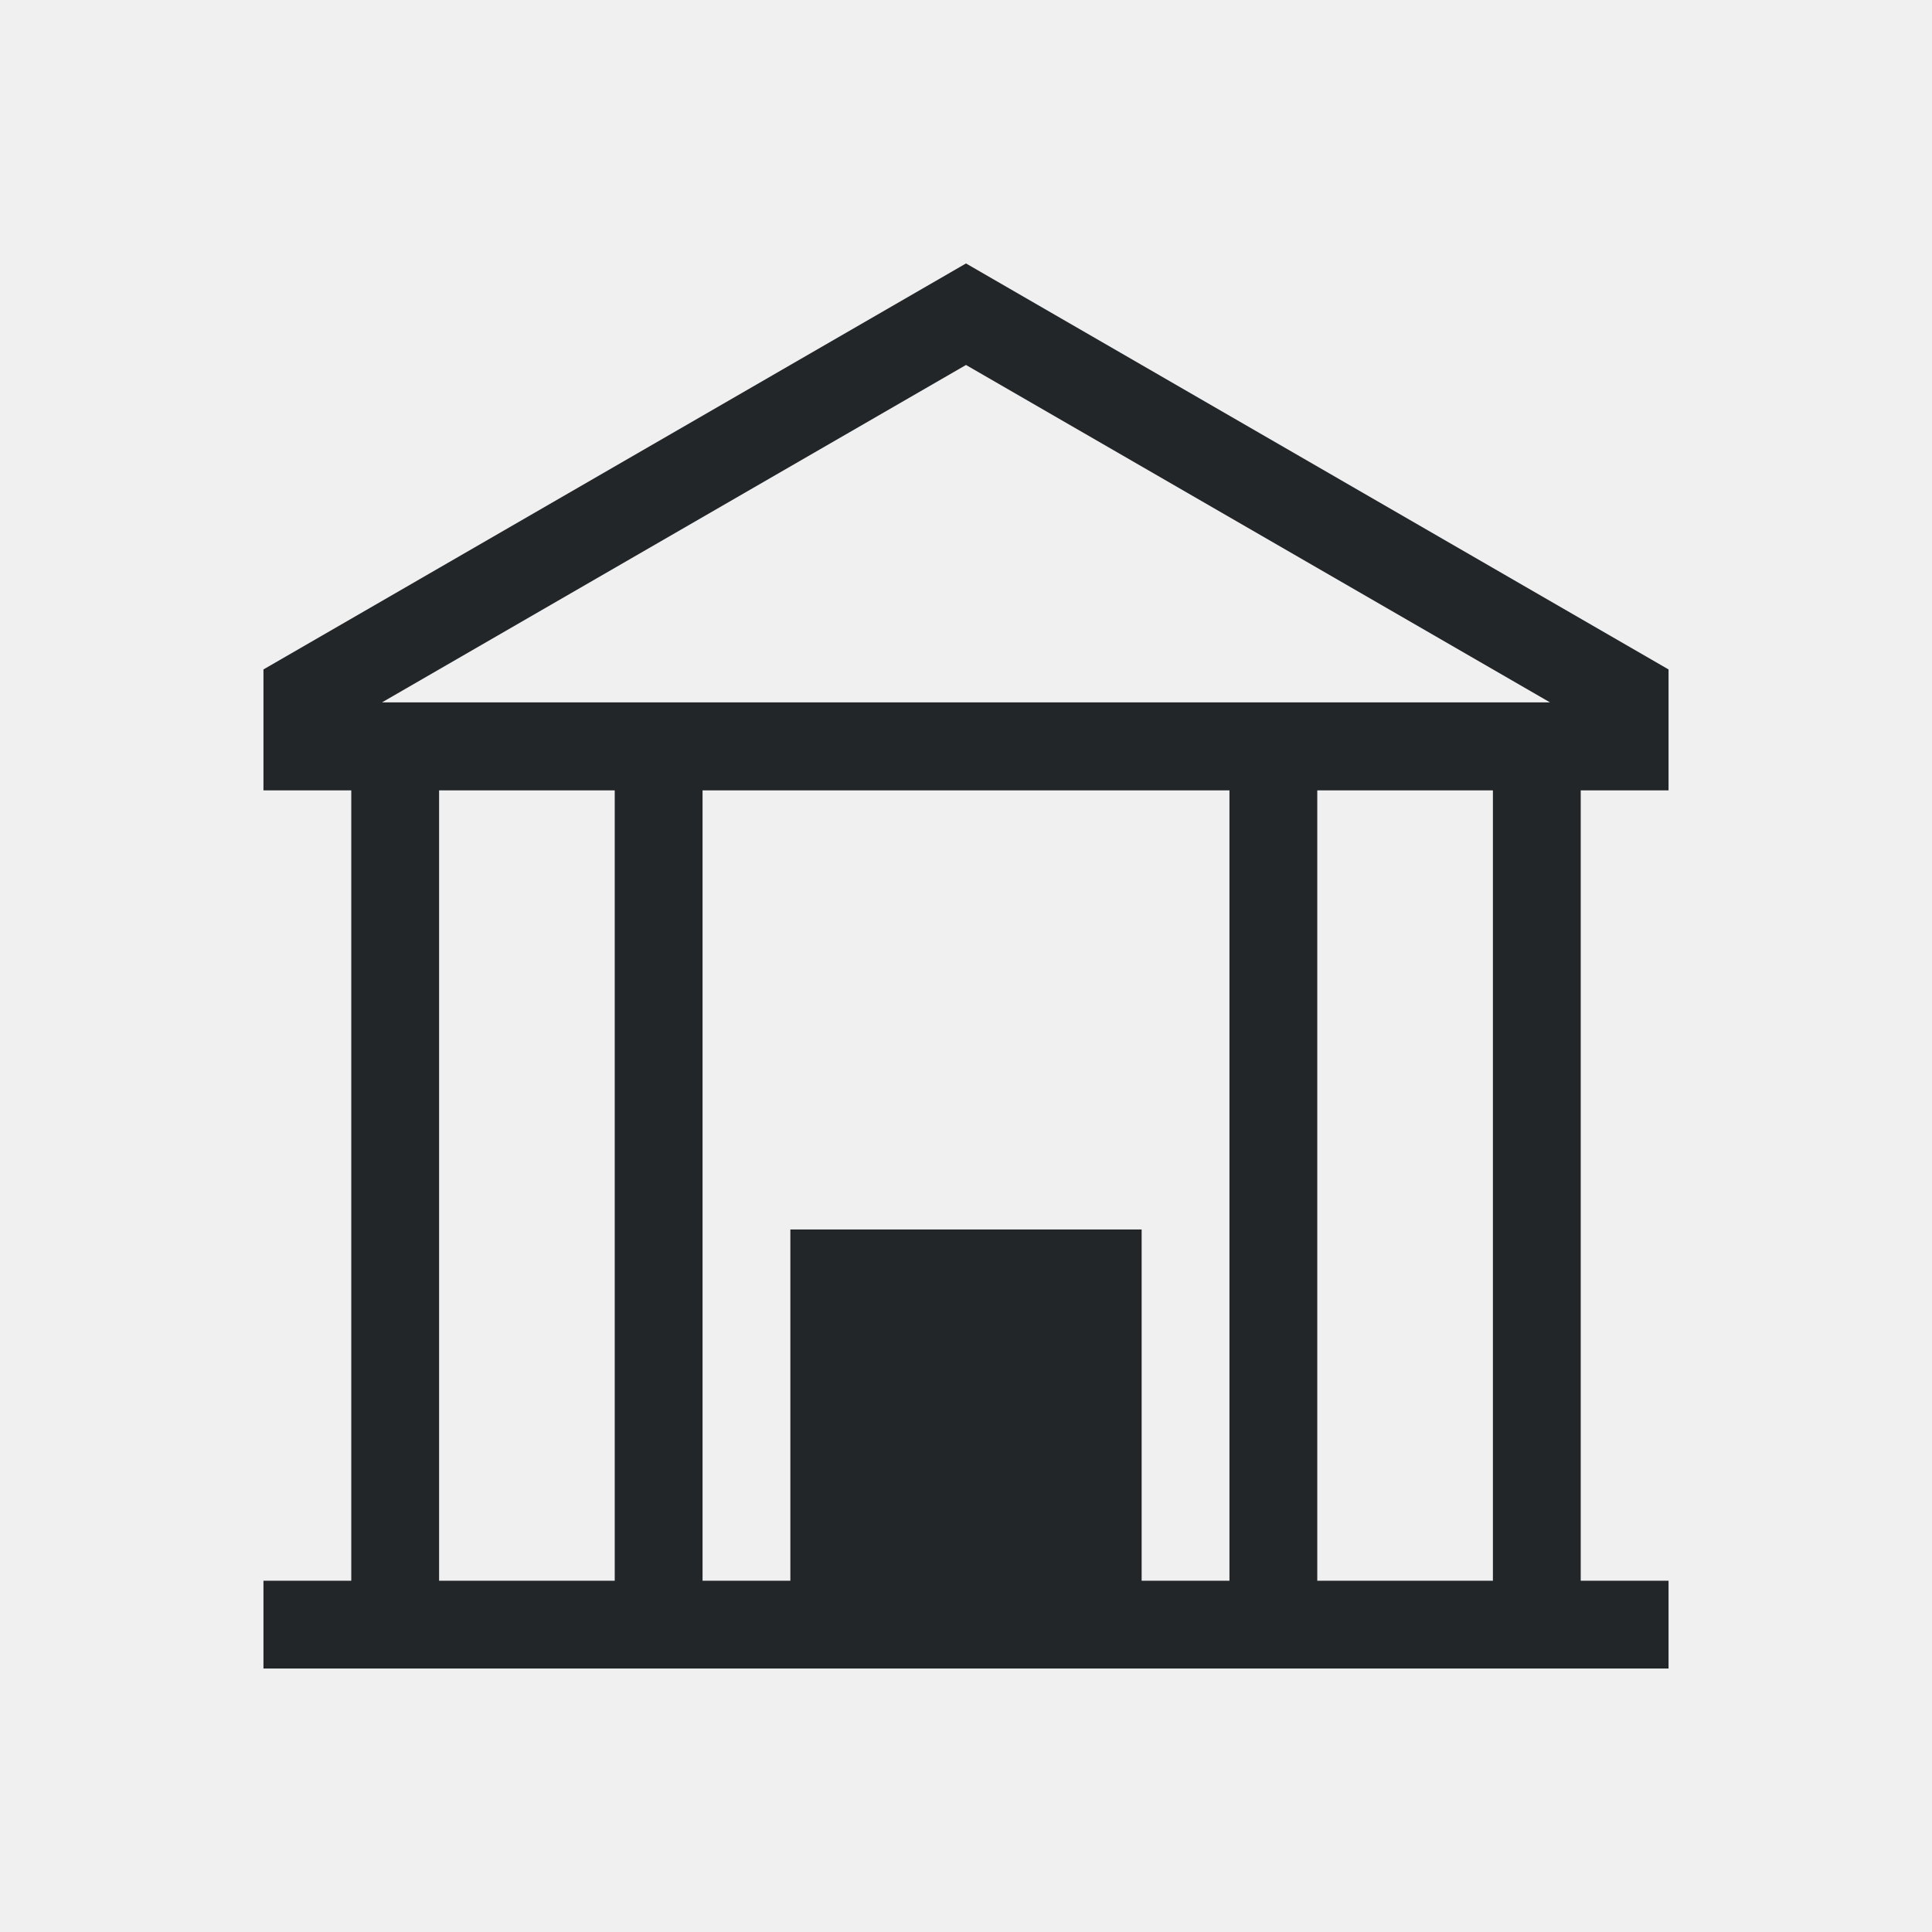
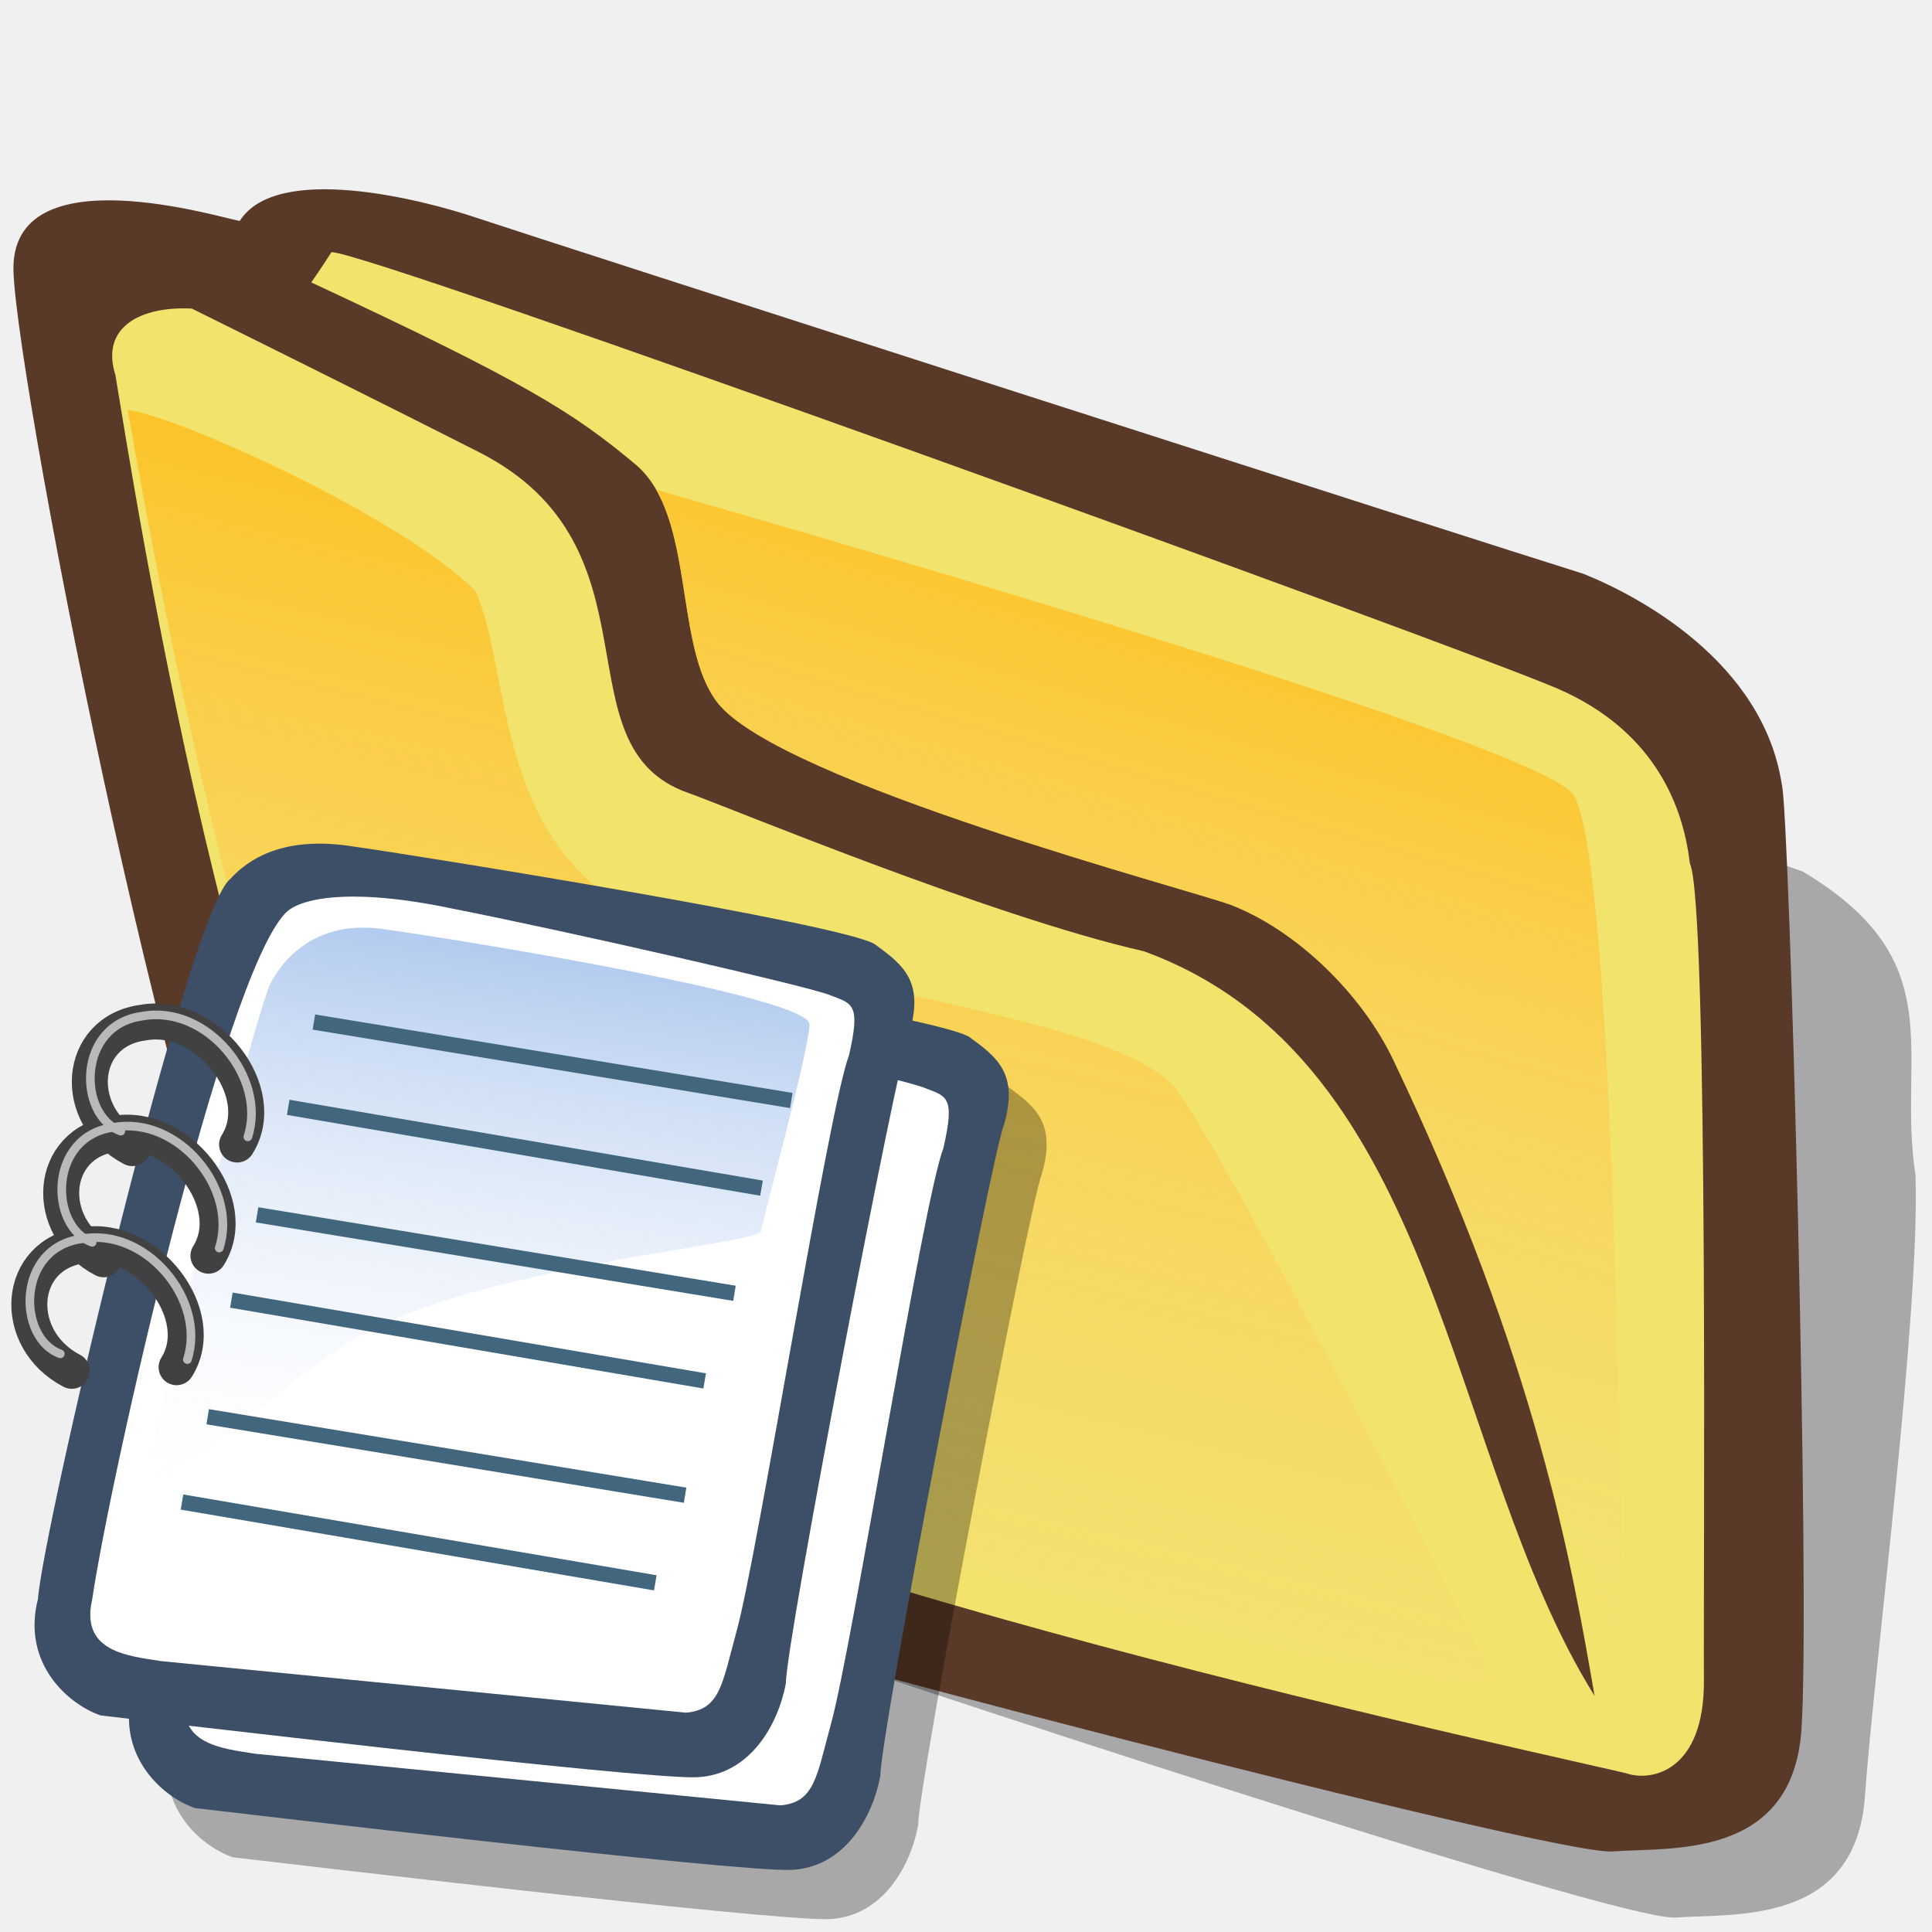
- <svg xmlns="http://www.w3.org/2000/svg" viewBox="0 0 22 22" version="1.1" id="svg1803">
-   <defs id="defs3051">
-     <style type="text/css" id="current-color-scheme">
-       .ColorScheme-Text {
-         color:#232629;
-       }
-       </style>
+ <svg xmlns="http://www.w3.org/2000/svg" xmlns:xlink="http://www.w3.org/1999/xlink" version="1" x="0" y="0" width="90" height="90" id="folder_svg_svg548">
+   <defs id="defs550">
+     <linearGradient spreadMethod="pad" gradientUnits="objectBoundingBox" id="linearGradient3340" y2="0" x2="1" y1="0" x1="0">
+       <stop id="stop3342" offset="0" style="stop-color:#ffb700;stop-opacity:1" />
+       <stop id="stop3344" offset="1" style="stop-color:#ffd58f;stop-opacity:0;" />
+     </linearGradient>
+     <linearGradient xlink:href="#linearGradient3340" id="linearGradient3387" gradientUnits="userSpaceOnUse" gradientTransform="matrix(1.05092,-0.1486035,0.1724016,1.499373,-28.78467,5.713269)" spreadMethod="pad" x1="85.638" y1="17.444" x2="73.916" y2="54.628" />
+     <linearGradient xlink:href="#linearGradient3340" id="linearGradient3296" gradientUnits="userSpaceOnUse" spreadMethod="pad" x1="60.645" y1="19.296" x2="35.371" y2="69.143" />
+     <linearGradient spreadMethod="pad" gradientUnits="userSpaceOnUse" y2="68.044" x2="35.752" y1="5.368" x1="50.644" id="linearGradient615" xlink:href="#linearGradient612-5" />
+     <linearGradient id="linearGradient612-5">
+       <stop id="stop613-8" offset="0" style="stop-color:#7fa8e3;stop-opacity:0.741;" />
+       <stop id="stop614-7" offset="1" style="stop-color:#ffffff;stop-opacity:0;" />
+     </linearGradient>
  </defs>
-   <path style="fill:currentColor;fill-opacity:1;stroke:none" d="M 11 3 L 3 7.623 L 3 7.998 L 3 9 L 4 9 L 4 10 L 4 18 L 3 18 L 3 19 L 19 19 L 19 18 L 18 18 L 18 10 L 18 9 L 19 9 L 19 7.998 L 19 7.623 L 11 3 z M 11 4.156 L 17.65 7.998 L 4.35 7.998 L 11 4.156 z M 5 9 L 7 9 L 7 10 L 7 18 L 5 18 L 5 10 L 5 9 z M 8 9 L 14 9 L 14 10 L 14 18 L 13 18 L 13 14 L 9 14 L 9 18 L 8 18 L 8 10 L 8 9 z M 15 9 L 17 9 L 17 10 L 17 18 L 15 18 L 15 10 L 15 9 z " class="ColorScheme-Text" id="path1801" />
+   <path d="M 32.508 12.161 C 32.039 12.005 25.32 7.942 25.008 12.942 C 24.695 17.942 23.743 54.423 26.243 59.423 C 27.337 62.548 30.15 67.236 35.15 70.517 C 39.212 73.174 62.975 88.092 64.85 88.248 C 66.725 88.404 70.632 89.654 71.413 84.342 C 72.194 79.029 74.993 64.745 75.353 59.003 C 75.197 53.847 77.386 50.41 72.827 45.803 C 69.702 43.928 38.268 19.41 36.549 18.316 C 34.83 17.223 33.397 16.686 32.508 12.161 z " transform="matrix(1.418885,-0.200635,0.127692,1.110535,-25.22021,4.335069)" style="font-size:12;fill:#000009;fill-opacity:0.301;fill-rule:evenodd;stroke-width:1pt;" id="folder_svg_path783" />
+   <path d="M 27.344 9.062 C 26.875 8.906 20.156 4.844 19.844 9.844 C 19.531 14.844 21.795 51.43 24.295 56.43 C 25.389 59.555 28.201 64.243 33.201 67.524 C 37.264 70.18 63.75 84.219 65.625 84.375 C 67.5 84.531 71.406 85.781 72.188 80.469 C 72.969 75.156 75.224 42.41 75.067 41.316 C 74.911 36.16 71.161 32.722 69.443 31.472 C 66.318 29.597 36.719 11.406 35 10.312 C 33.281 9.219 28.75 6.875 27.344 9.062 z " transform="matrix(1.418885,-0.200635,0.127692,1.110535,-28.78467,5.713269)" style="font-size:12;fill:#593a28;fill-rule:evenodd;stroke-width:1pt" id="folder_svg_path554" />
+   <path style="font-size:12;fill:#f1e36c;fill-rule:evenodd;stroke-width:1pt;fill-opacity:1" d="M 15.438 11.75 C 15.438 11.75 14.955 12.509 14.5 13.156 C 24.461 17.798 26.706 19.21 29.594 21.625 C 32.431 23.998 31.349 30.106 33.438 32.75 C 36.36 36.451 55.605 41.488 57.344 42.156 C 60.342 43.31 63.408 46.24 64.906 49.375 C 71.606 63.391 73.261 73.085 74.281 79 C 67.319 67.834 67.183 49.38 53.281 44.312 C 46.109 42.681 33.828 37.555 32.062 36.938 C 25.891 34.778 31.054 25.506 22.312 21.062 C 18.921 19.339 13.113 16.443 8.938 14.375 C 6.559 14.254 4.669 15.228 5.375 17.469 C 6.056 21.428 11.851 59.879 20.812 65.312 C 29.791 72.86 74.644 82.261 75.812 82.625 C 76.981 82.989 79.41 82.477 79.375 78.25 C 79.34 74.023 79.603 42.033 78.719 40.219 C 78.379 37.269 76.864 33.959 72.594 32.094 C 68.324 30.229 16.768 11.562 15.438 11.75 z " id="folder_svg_path552" />
+   <path style="font-size:12;fill:url(#linearGradient3387);fill-rule:evenodd;stroke-width:1pt;fill-opacity:1.0" d="M 30.562 22.812 C 32.196 25.628 31.637 30.469 33.438 32.75 C 36.36 36.451 55.605 41.488 57.344 42.156 C 60.342 43.31 63.408 46.24 64.906 49.375 C 68.72 57.353 70.861 63.879 72.219 69.156 C 74.238 73.908 75.66 77.491 75.625 77.188 C 75.525 76.32 75.363 39.668 73.25 36.969 C 71.431 34.645 39.764 25.452 30.562 22.812 z " id="folder_svg_path562" />
+   <path style="font-size:12;fill:url(#linearGradient3296);fill-rule:evenodd;stroke-width:1pt;fill-opacity:1" d="M 32.24 16.359 C 34.047 17.053 40.75 22.484 42.798 25.863 C 43.682 29.398 42.428 36.187 46.847 40.165 C 51.267 44.142 62.067 47.05 63.613 50.585 C 65.16 54.121 71.143 74.693 71.585 76.682 C 72.027 78.67 38.456 61.383 37.351 56.301 C 35.68 51.117 33.345 40.666 32.24 16.359 z " id="folder_svg_path635" transform="matrix(1.418885,-0.200635,0.127692,1.110535,-41.88497,7.389349)" />
+   <g id="g3481" transform="matrix(0.5969324,-0.05799555,0.05799555,0.5969324,-2.364016,40.30841)">
+     <path id="path794" d="m 14.476,78.823 c -2.424,-1.102 -5.73,-4.628 -3.967,-9.477 0.881,-5.289 16.75,-52.012 20.276,-54.216 2.204,-1.983 5.4,-2.755 9.918,-1.543 3.747,0.882 37.466,9.697 39.45,11.46 1.984,1.763 3.526,3.196 1.984,7.052 -1.102,1.983 -14.215,46.502 -14.435,49.367 -0.882,3.085 -3.416,6.832 -7.603,6.612 C 55.909,87.859 17.561,79.484 14.476,78.823 z" style="fill:#000000;fill-opacity:0.301;fill-rule:evenodd;stroke:none" />
+     <path style="fill:#3d4e67;fill-opacity:1;fill-rule:evenodd;stroke:none" d="m 11.92,74.734 c -2.424,-1.102 -5.73,-4.628 -3.967,-9.477 0.882,-5.289 16.75,-52.012 20.276,-54.216 2.204,-1.983 5.4,-2.755 9.918,-1.543 3.747,0.882 37.466,9.697 39.45,11.46 1.984,1.763 3.526,3.196 1.984,7.052 -1.102,1.983 -14.215,46.502 -14.435,49.367 -0.882,3.085 -3.416,6.832 -7.603,6.612 -4.187,-0.22 -42.535,-8.595 -45.621,-9.256 z" id="path609" />
+     <path style="fill:#ffffff;fill-opacity:1;fill-rule:evenodd;stroke:none" d="m 16.989,70.987 c -2.534,-0.661 -6.171,-1.322 -4.849,-5.289 2.424,-9.697 14.766,-46.943 20.055,-51.571 1.212,-1.102 5.289,-1.543 13.003,0.882 8.816,2.645 26.667,8.595 28.43,9.477 1.763,0.882 2.424,0.882 1.102,4.849 -1.983,3.967 -10.799,37.907 -13.003,43.637 -1.543,4.077 -1.873,5.95 -4.518,5.95" id="path608" />
+     <g transform="matrix(0.894577,0,0,0.894577,-0.164145,-0.127258)" id="g629">
+       <path transform="matrix(1.114903,0,0,1.114903,-8.162471,-8.460684)" id="path630" d="M 12.816,74.753 C 10.386,73.648 7.071,70.113 8.839,65.251 9.723,59.948 25.633,13.102 29.168,10.892 31.378,8.904 34.582,8.13 39.112,9.346 c 3.756,0.884 37.565,9.723 39.554,11.49 1.989,1.768 3.536,3.204 1.989,7.071 -1.105,1.989 -14.253,46.625 -14.474,49.498 -0.884,3.094 -3.425,6.85 -7.623,6.629 -4.198,-0.221 -42.647,-8.618 -45.741,-9.281 z" style="fill:#3d4e67;fill-opacity:1;fill-rule:evenodd;stroke:none" />
+       <path transform="matrix(1.114903,0,0,1.114903,-8.162471,-8.460684)" id="path631" d="M 17.899,70.996 C 15.358,70.334 11.711,69.671 13.037,65.693 15.468,55.971 27.842,18.626 33.146,13.986 c 1.215,-1.105 5.303,-1.547 13.037,0.884 8.839,2.652 26.738,8.618 28.505,9.502 1.768,0.884 2.431,0.884 1.105,4.861 -1.989,3.978 -10.828,38.007 -13.037,43.752 -1.547,4.088 -1.878,5.966 -4.53,5.966" style="fill:#ffffff;fill-opacity:1;fill-rule:evenodd;stroke:none" />
+       <path transform="matrix(0.94678,0,0,0.94678,-0.480566,0.409517)" id="path632" d="m 28.75,13.75 c 0,0 3.125,-6.25 10.938,-4.375 C 47.5,11.25 78.125,19.375 77.812,21.875 77.5,24.375 71.875,39.062 71.562,40.312 71.25,41.562 42.5,40.938 31.562,47.5 20.625,54.062 12.5,59.688 12.5,59.688 c 0,0 11.25,-35 16.25,-45.938 z" style="fill:url(#linearGradient615);fill-opacity:1;fill-rule:evenodd;stroke:none" />
+       <path transform="translate(1.135645,0.851736)" id="path633" d="M 29.243,15.899 69.842,26.688" style="fill:none;stroke:#42667e;stroke-width:1pt;stroke-linecap:butt;stroke-linejoin:miter;stroke-opacity:1" />
+       <path transform="matrix(0.999855,-0.01703691,0.01703691,0.999855,-0.705041,5.077353)" id="path634" d="M 27.823,19.306 67.855,30.946" style="fill:none;stroke:#42667e;stroke-width:1pt;stroke-linecap:butt;stroke-linejoin:miter;stroke-opacity:1" />
+       <path transform="translate(-5.394323,17.0347)" id="path635" d="M 29.243,15.899 69.842,26.688" style="fill:none;stroke:#42667e;stroke-width:1pt;stroke-linecap:butt;stroke-linejoin:miter;stroke-opacity:1" />
+       <path transform="translate(-11.35647,34.0694)" id="path637" d="M 29.243,15.899 69.842,26.688" style="fill:none;stroke:#42667e;stroke-width:1pt;stroke-linecap:butt;stroke-linejoin:miter;stroke-opacity:1" />
+       <path transform="matrix(0.999855,-0.01703691,0.01703691,0.999855,-13.19715,38.29502)" id="path638" d="M 27.823,19.306 67.855,30.946" style="fill:none;stroke:#42667e;stroke-width:1pt;stroke-linecap:butt;stroke-linejoin:miter;stroke-opacity:1" />
+       <path transform="matrix(0.999855,-0.01703691,0.01703691,0.999855,-7.235008,21.26032)" id="path639" d="M 27.823,19.306 67.855,30.946" style="fill:none;stroke:#42667e;stroke-width:1pt;stroke-linecap:butt;stroke-linejoin:miter;stroke-opacity:1" />
+       <path id="path640" d="M 6.53,44.858 C 1.514,41.593 2.739,34.297 8.517,34.105 14.146,33.634 18.927,41.167 15.615,45.426" style="fill:none;stroke:#414141;stroke-width:3.125;stroke-linecap:round;stroke-linejoin:round;stroke-opacity:1;stroke-dasharray:none" />
+       <path transform="translate(3.690853,-9.369087)" id="path641" d="M 6.53,44.858 C 1.514,41.593 2.739,34.297 8.517,34.105 14.146,33.634 18.927,41.167 15.615,45.426" style="fill:none;stroke:#414141;stroke-width:3.125;stroke-linecap:round;stroke-linejoin:round;stroke-opacity:1;stroke-dasharray:none" />
+       <path transform="translate(7.097792,-18.73817)" id="path642" d="M 6.53,44.858 C 1.514,41.593 2.739,34.297 8.517,34.105 14.146,33.634 18.927,41.167 15.615,45.426" style="fill:none;stroke:#414141;stroke-width:3.125;stroke-linecap:round;stroke-linejoin:round;stroke-opacity:1;stroke-dasharray:none" />
+       <path transform="translate(7.097792,-19.30599)" id="path643" d="M 5.678,43.864 C 2.082,42.161 2.739,34.297 8.517,34.105 14.146,33.634 18.785,40.457 16.609,45.426" style="fill:none;stroke:#b9b9b9;stroke-width:0.75;stroke-linecap:round;stroke-linejoin:round;stroke-opacity:1;stroke-dasharray:none" />
+       <path transform="translate(3.690853,-9.936905)" id="path644" d="M 5.678,43.864 C 2.082,42.161 2.739,34.297 8.517,34.105 14.146,33.634 18.785,40.457 16.609,45.426" style="fill:none;stroke:#b9b9b9;stroke-width:0.75;stroke-linecap:round;stroke-linejoin:round;stroke-opacity:1;stroke-dasharray:none" />
+       <path transform="translate(0,-0.567818)" id="path645" d="M 5.678,43.864 C 2.082,42.161 2.739,34.297 8.517,34.105 14.146,33.634 18.785,40.457 16.609,45.426" style="fill:none;stroke:#b9b9b9;stroke-width:0.75;stroke-linecap:round;stroke-linejoin:round;stroke-opacity:1;stroke-dasharray:none" />
+     </g>
+   </g>
</svg>
